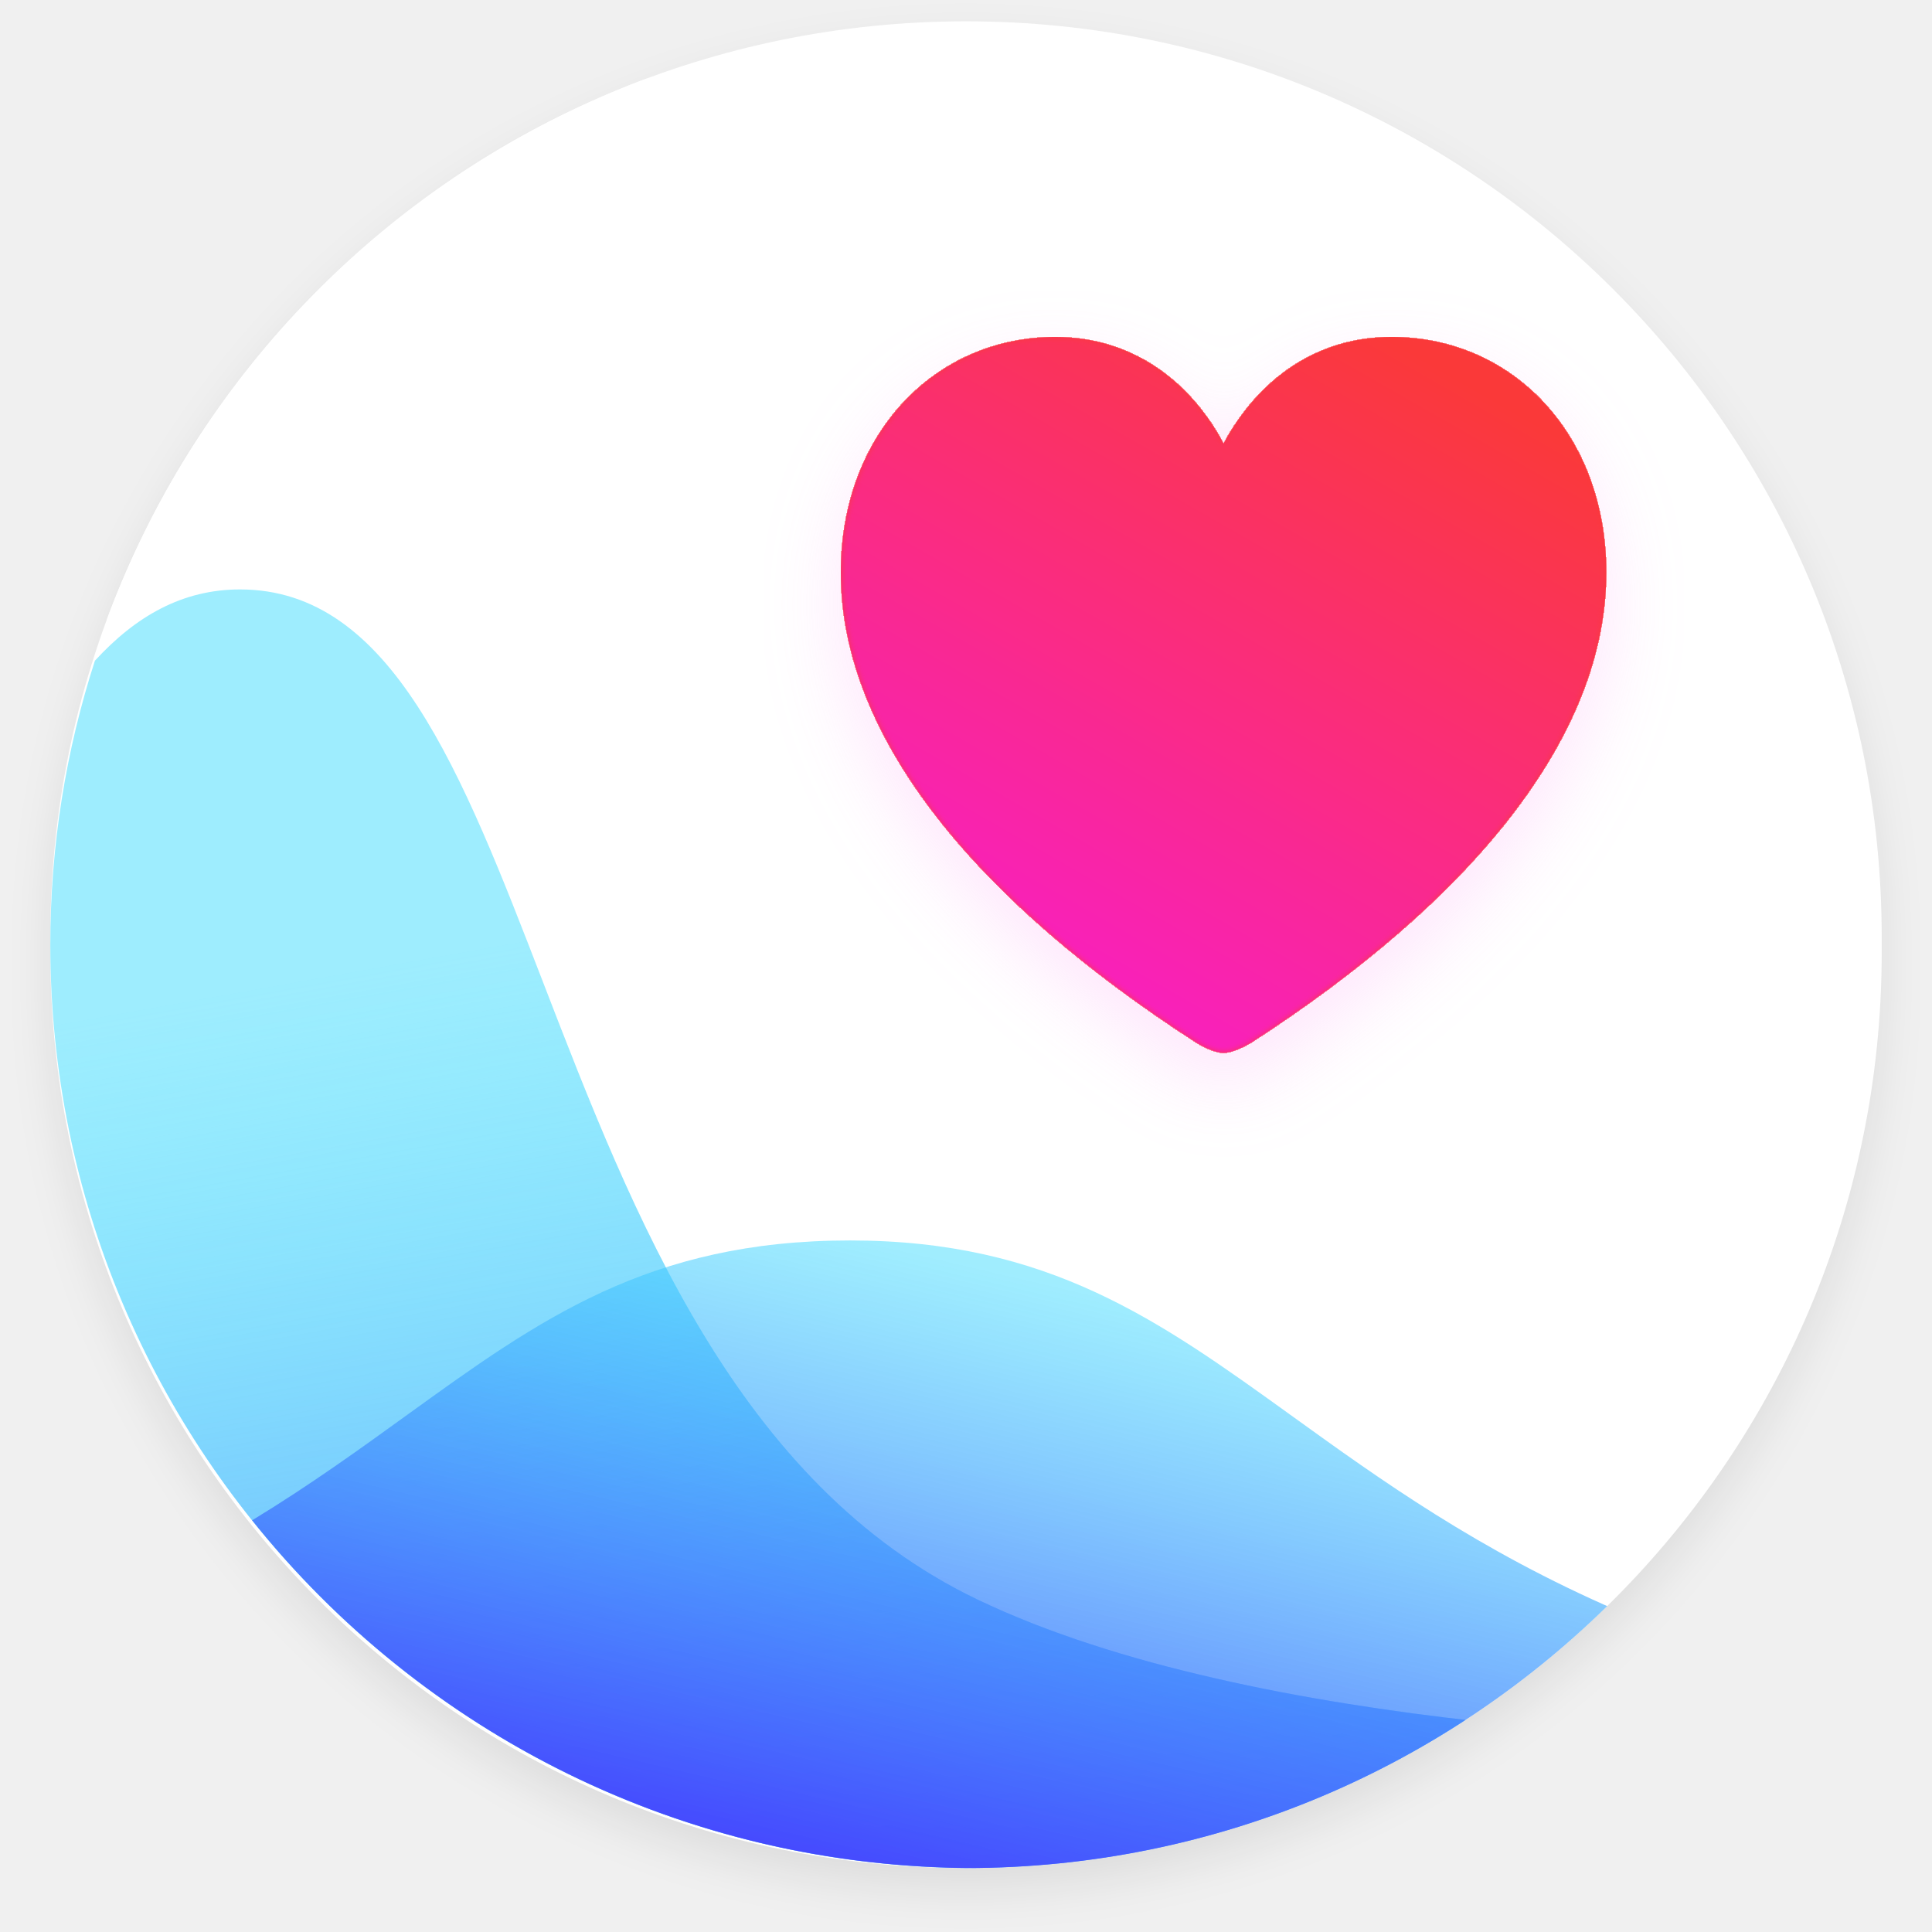
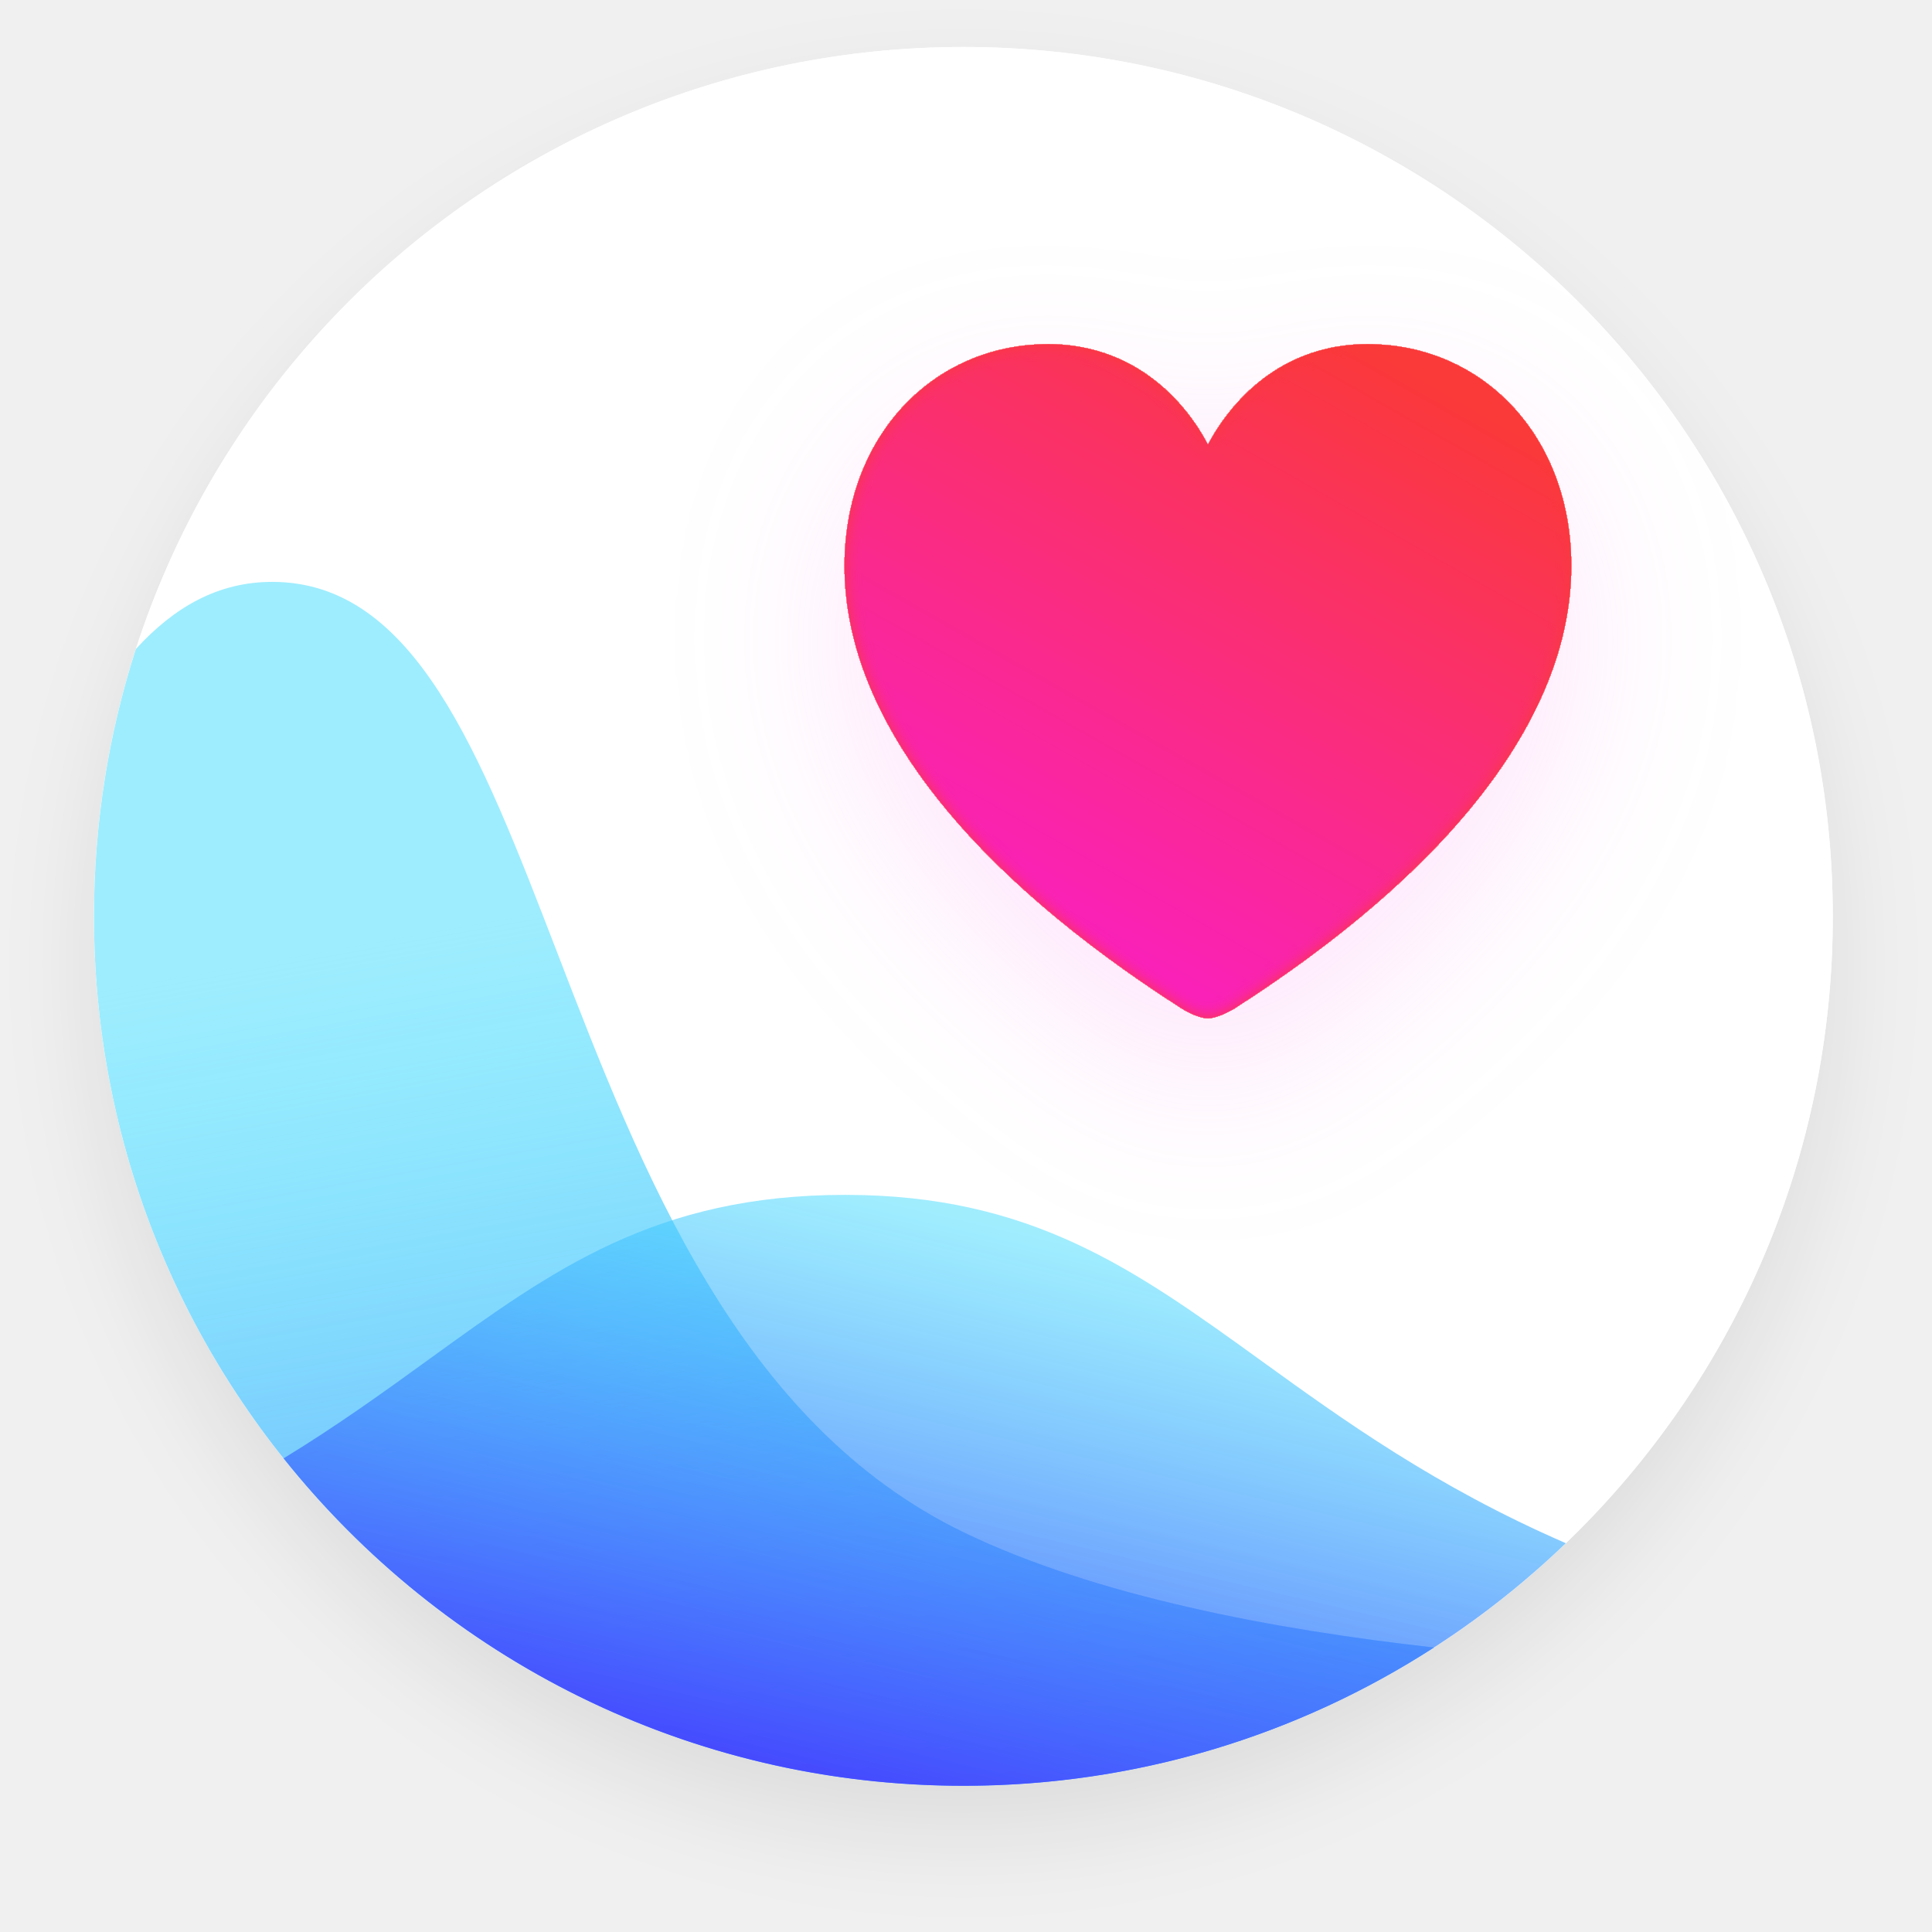
- <svg xmlns="http://www.w3.org/2000/svg" width="53" height="53" viewBox="94.796 -0.001 52.932 53.355" fill="none">
-   <g filter="url(#filter0_d_419_2896)">
-     <g clip-path="url(#clip0_419_2896)">
-       <rect x="95.974" y="0.588" width="50.577" height="51" rx="25.289" fill="white" />
-       <path d="M117.758 11.48C117.758 17.495 112.881 22.372 106.866 22.372C100.85 22.372 95.974 17.495 95.974 11.48C95.974 5.464 100.85 0.588 106.866 0.588C112.881 0.588 117.758 5.464 117.758 11.48Z" fill="white" />
-       <path fill-rule="evenodd" clip-rule="evenodd" d="M97.206 18.245C98.337 17.011 99.628 16.277 101.212 16.277C105.395 16.277 107.32 21.266 109.587 27.138C112.057 33.535 114.932 40.981 121.57 44.168C125.433 46.022 130.656 47.01 135.371 47.533C131.451 50.056 126.796 51.538 121.796 51.589H121.269C107.275 51.448 95.974 40.086 95.974 26.09C95.974 23.353 96.406 20.717 97.206 18.245Z" fill="#9EEDFE" />
-       <path fill-rule="evenodd" clip-rule="evenodd" d="M97.206 18.245C98.337 17.011 99.628 16.277 101.212 16.277C105.395 16.277 107.32 21.266 109.587 27.138C112.057 33.535 114.932 40.981 121.57 44.168C125.433 46.022 130.656 47.01 135.371 47.533C131.451 50.056 126.796 51.538 121.796 51.589H121.269C107.275 51.448 95.974 40.086 95.974 26.09C95.974 23.353 96.406 20.717 97.206 18.245Z" fill="url(#paint0_linear_419_2896)" />
-       <path fill-rule="evenodd" clip-rule="evenodd" d="M101.547 41.985C103.148 41.01 104.527 40.014 105.826 39.075L105.826 39.075C109.473 36.441 112.498 34.256 118.059 34.256C123.54 34.256 126.588 36.453 130.289 39.121C132.707 40.864 135.405 42.809 139.243 44.474C134.649 48.879 128.408 51.587 121.533 51.587C113.442 51.587 106.23 47.837 101.547 41.985Z" fill="url(#paint1_linear_419_2896)" />
-       <g filter="url(#filter1_di_419_2896)">
-         <path d="M128.375 29.077C128.598 29.077 128.917 28.926 129.152 28.786C135.144 24.909 138.944 20.397 138.944 15.809C138.944 11.997 136.358 9.305 133.016 9.305C130.94 9.305 129.343 10.468 128.375 12.245C127.427 10.479 125.809 9.305 123.734 9.305C120.391 9.305 117.805 11.997 117.805 15.809C117.805 20.397 121.605 24.909 127.608 28.786C127.832 28.926 128.151 29.077 128.375 29.077Z" fill="url(#paint2_linear_419_2896)" />
+ <svg xmlns="http://www.w3.org/2000/svg" width="160" height="160" viewBox="0 0 160 160" fill="none">
+   <g id="Healthy Together-Icon" filter="url(#filter0_d_675_831)">
+     <g clip-path="url(#clip0_675_831)">
+       <rect x="7.784" y="3.892" width="144" height="144" rx="72" fill="white" />
+       <circle id="App Background" cx="79.784" cy="75.892" r="72" fill="white" />
+       <g id="Intersect">
+         <path d="M22.541 48.189C34.323 48.189 39.748 62.274 46.133 78.854C53.09 96.917 61.188 117.942 79.889 126.939C90.768 132.173 105.479 134.96 118.759 136.439C107.526 143.685 94.146 147.892 79.784 147.892C40.019 147.892 7.784 115.656 7.784 75.892C7.784 68.166 9 60.724 11.252 53.748C14.439 50.261 18.076 48.189 22.541 48.189Z" fill="#9EEDFE" />
+         <path d="M22.541 48.189C34.323 48.189 39.748 62.274 46.133 78.854C53.09 96.917 61.188 117.942 79.889 126.939C90.768 132.173 105.479 134.96 118.759 136.439C107.526 143.685 94.146 147.892 79.784 147.892C40.019 147.892 7.784 115.656 7.784 75.892C7.784 68.166 9 60.724 11.252 53.748C14.439 50.261 18.076 48.189 22.541 48.189Z" fill="url(#paint0_linear_675_831)" />
+       </g>
+       <path id="Intersect_2" d="M70 98.954C85.44 98.954 94.025 105.157 104.451 112.691C111.264 117.613 118.864 123.101 129.675 127.801C116.734 140.242 99.152 147.892 79.783 147.892C56.993 147.892 36.676 137.302 23.484 120.776C27.993 118.024 31.878 115.213 35.54 112.562C45.812 105.124 54.334 98.954 70 98.954Z" fill="url(#paint1_linear_675_831)" />
+       <g id="Heart" filter="url(#filter1_di_675_831)">
+         <path d="M100.034 84.329C100.67 84.329 101.579 83.904 102.246 83.508C119.308 72.562 130.128 59.821 130.128 46.867C130.128 36.103 122.763 28.501 113.247 28.501C107.338 28.501 102.792 31.785 100.034 36.803C97.337 31.816 92.73 28.501 86.82 28.501C77.304 28.501 69.94 36.103 69.94 46.867C69.94 59.821 80.759 72.562 97.852 83.508C98.488 83.904 99.397 84.329 100.034 84.329Z" fill="url(#paint2_linear_675_831)" />
      </g>
    </g>
  </g>
  <defs>
-     <filter id="filter0_d_419_2896" x="94.796" y="-0.001" width="52.932" height="53.355" filterUnits="userSpaceOnUse" color-interpolation-filters="sRGB">
+     <filter id="filter0_d_675_831" x="0" y="0" width="159.568" height="159.568" filterUnits="userSpaceOnUse" color-interpolation-filters="sRGB">
      <feFlood flood-opacity="0" result="BackgroundImageFix" />
      <feColorMatrix in="SourceAlpha" type="matrix" values="0 0 0 0 0 0 0 0 0 0 0 0 0 0 0 0 0 0 127 0" result="hardAlpha" />
-       <feOffset dy="0.589" />
-       <feGaussianBlur stdDeviation="0.589" />
+       <feOffset dy="3.892" />
+       <feGaussianBlur stdDeviation="3.892" />
      <feColorMatrix type="matrix" values="0 0 0 0 0 0 0 0 0 0 0 0 0 0 0 0 0 0 0.08 0" />
-       <feBlend mode="multiply" in2="BackgroundImageFix" result="effect1_dropShadow_419_2896" />
-       <feBlend mode="normal" in="SourceGraphic" in2="effect1_dropShadow_419_2896" result="shape" />
+       <feBlend mode="multiply" in2="BackgroundImageFix" result="effect1_dropShadow_675_831" />
+       <feBlend mode="normal" in="SourceGraphic" in2="effect1_dropShadow_675_831" result="shape" />
    </filter>
-     <filter id="filter1_di_419_2896" x="115.677" y="8.028" width="25.394" height="24.026" filterUnits="userSpaceOnUse" color-interpolation-filters="sRGB">
+     <filter id="filter1_di_675_831" x="55.877" y="20.064" width="88.312" height="83.953" filterUnits="userSpaceOnUse" color-interpolation-filters="sRGB">
      <feFlood flood-opacity="0" result="BackgroundImageFix" />
      <feColorMatrix in="SourceAlpha" type="matrix" values="0 0 0 0 0 0 0 0 0 0 0 0 0 0 0 0 0 0 127 0" result="hardAlpha" />
-       <feOffset dy="0.851" />
-       <feGaussianBlur stdDeviation="1.064" />
+       <feOffset dy="5.625" />
+       <feGaussianBlur stdDeviation="7.031" />
      <feColorMatrix type="matrix" values="0 0 0 0 0.987 0 0 0 0 0.493 0 0 0 0 0.938 0 0 0 0.2 0" />
-       <feBlend mode="normal" in2="BackgroundImageFix" result="effect1_dropShadow_419_2896" />
-       <feBlend mode="normal" in="SourceGraphic" in2="effect1_dropShadow_419_2896" result="shape" />
+       <feBlend mode="normal" in2="BackgroundImageFix" result="effect1_dropShadow_675_831" />
+       <feBlend mode="normal" in="SourceGraphic" in2="effect1_dropShadow_675_831" result="shape" />
      <feColorMatrix in="SourceAlpha" type="matrix" values="0 0 0 0 0 0 0 0 0 0 0 0 0 0 0 0 0 0 127 0" result="hardAlpha" />
      <feOffset />
-       <feGaussianBlur stdDeviation="0.096" />
+       <feGaussianBlur stdDeviation="0.633" />
      <feComposite in2="hardAlpha" operator="arithmetic" k2="-1" k3="1" />
      <feColorMatrix type="matrix" values="0 0 0 0 0.98 0 0 0 0 0.224 0 0 0 0 0.224 0 0 0 1 0" />
-       <feBlend mode="normal" in2="shape" result="effect2_innerShadow_419_2896" />
+       <feBlend mode="normal" in2="shape" result="effect2_innerShadow_675_831" />
    </filter>
-     <linearGradient id="paint0_linear_419_2896" x1="109.353" y1="62.397" x2="100.532" y2="13.105" gradientUnits="userSpaceOnUse">
+     <linearGradient id="paint0_linear_675_831" x1="45.471" y1="178.407" x2="20.51" y2="39.252" gradientUnits="userSpaceOnUse">
      <stop stop-color="#4541FE" />
      <stop offset="0.718" stop-color="#41DCFE" stop-opacity="0" />
    </linearGradient>
-     <linearGradient id="paint1_linear_419_2896" x1="119.54" y1="52.715" x2="123.702" y2="34.926" gradientUnits="userSpaceOnUse">
+     <linearGradient id="paint1_linear_675_831" x1="74.171" y1="151.077" x2="85.946" y2="100.859" gradientUnits="userSpaceOnUse">
      <stop stop-color="#4541FE" />
      <stop offset="0.975" stop-color="#41DCFE" stop-opacity="0.5" />
    </linearGradient>
-     <linearGradient id="paint2_linear_419_2896" x1="130.595" y1="37.239" x2="143.202" y2="15.23" gradientUnits="userSpaceOnUse">
+     <linearGradient id="paint2_linear_675_831" x1="106.356" y1="107.374" x2="141.801" y2="44.979" gradientUnits="userSpaceOnUse">
      <stop stop-color="#F919E3" />
      <stop offset="1" stop-color="#FA3939" />
    </linearGradient>
-     <clipPath id="clip0_419_2896">
-       <rect x="95.974" y="0.588" width="50.577" height="51" rx="25.289" fill="white" />
+     <clipPath id="clip0_675_831">
+       <rect x="7.784" y="3.892" width="144" height="144" rx="72" fill="white" />
    </clipPath>
  </defs>
</svg>
